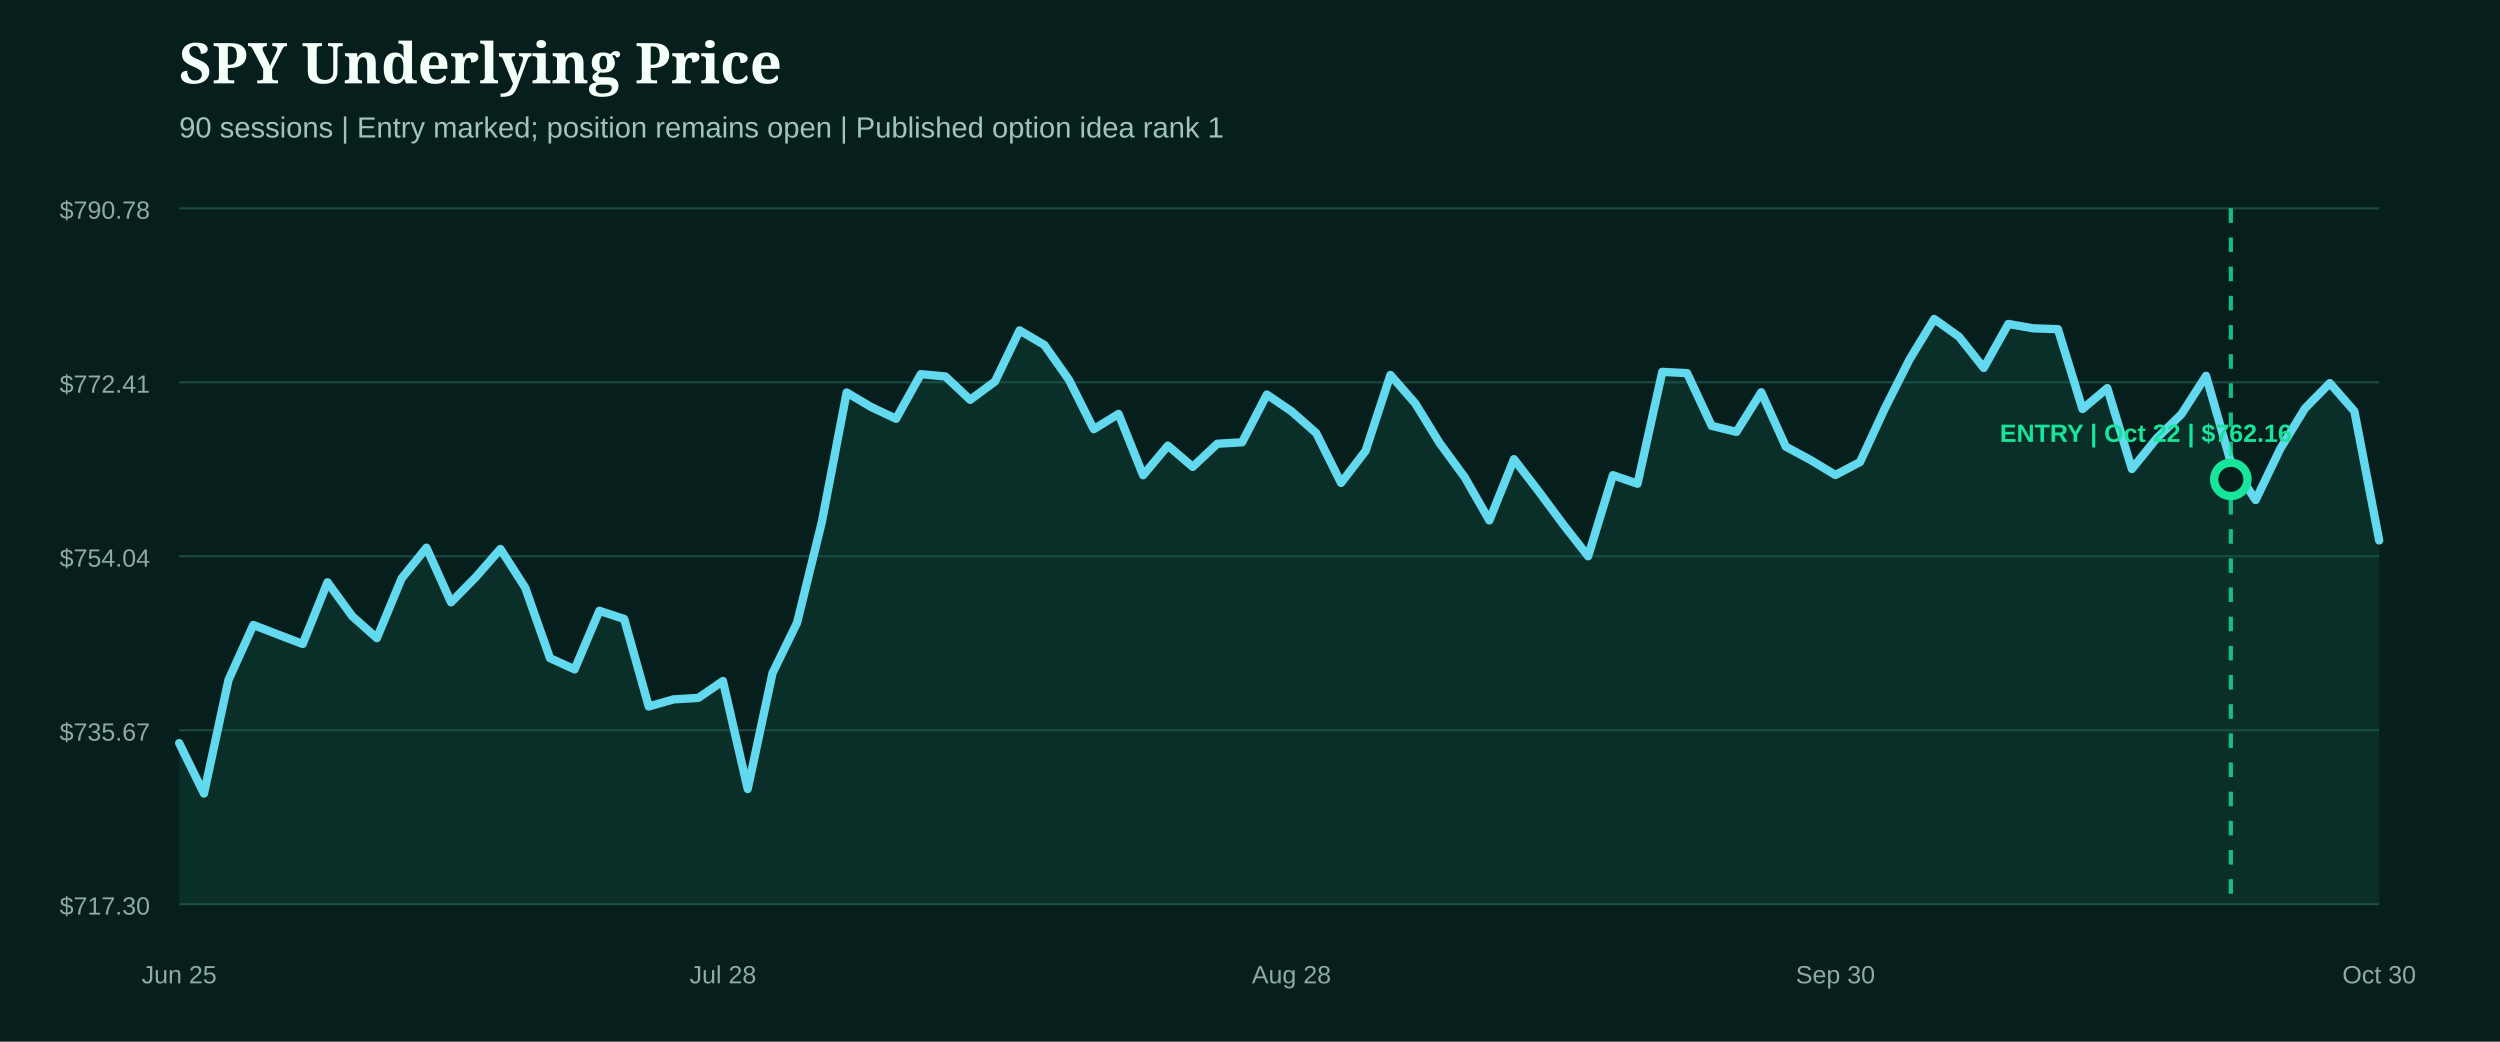
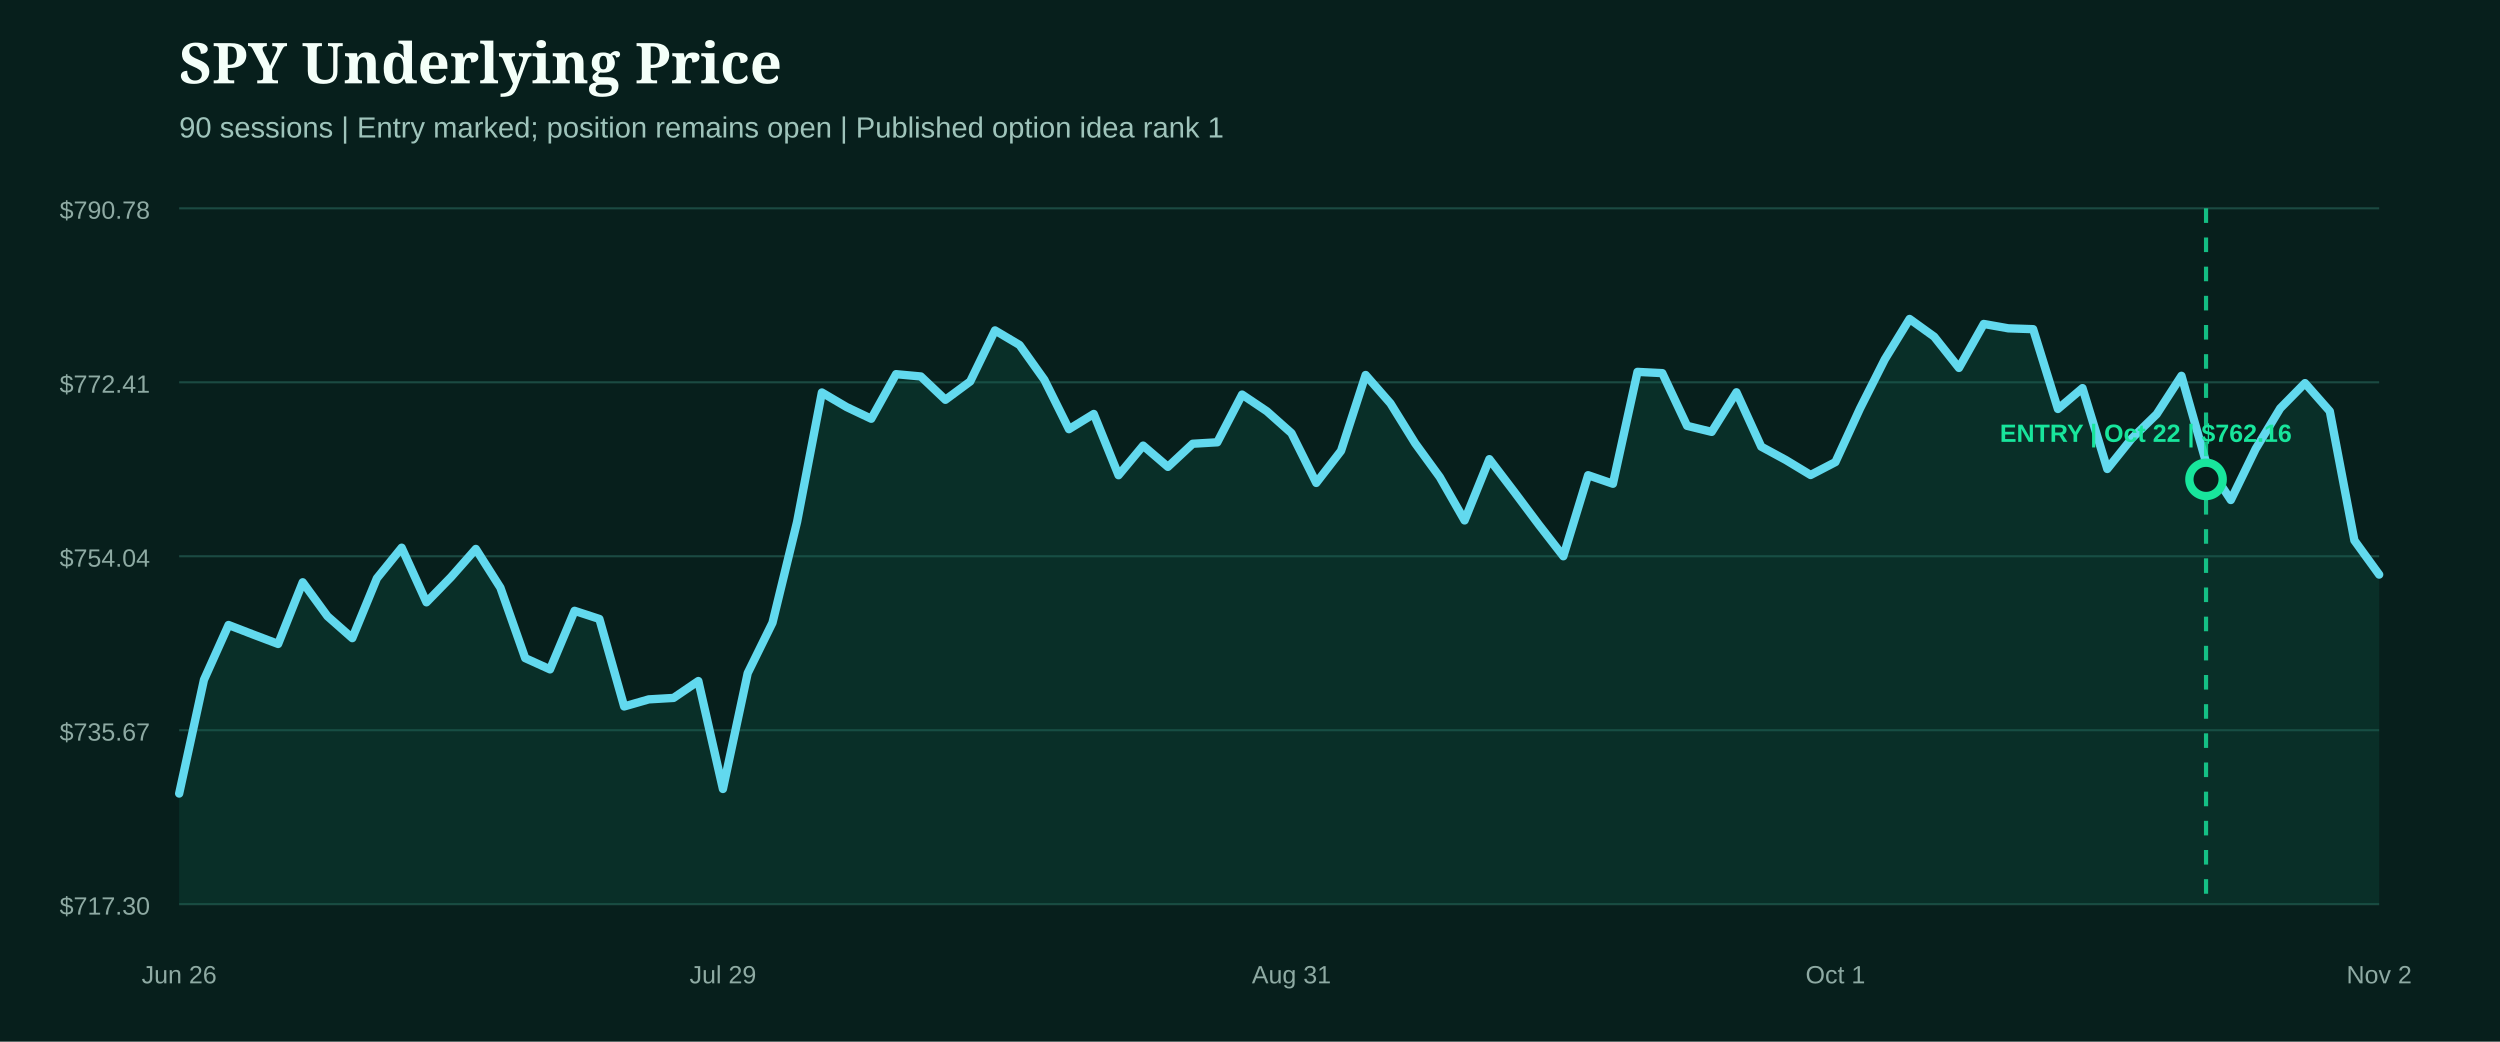
<svg xmlns="http://www.w3.org/2000/svg" width="1200" height="500" viewBox="0 0 1200 500" role="img" aria-label="SPY underlying price from entry">
  <rect width="1200" height="500" fill="#071f1c" />
  <style>.head{fill:#f4fff9;font:800 27px Georgia,serif}.sub{fill:#9fc4bb;font:14px Arial,sans-serif}.axis{fill:#8eaaa3;font:12px Arial,sans-serif}.marker{font:800 12px Arial,sans-serif}</style>
  <text x="86" y="40" class="head">SPY Underlying Price</text>
  <text x="86" y="66" class="sub">90 sessions | Entry marked; position remains open | Published option idea rank 1</text>
  <line x1="86" x2="1142" y1="100.0" y2="100.0" stroke="#1b4a42" stroke-width="1" />
  <text x="72" y="105.0" text-anchor="end" class="axis">$790.78</text>
  <line x1="86" x2="1142" y1="183.5" y2="183.5" stroke="#1b4a42" stroke-width="1" />
  <text x="72" y="188.5" text-anchor="end" class="axis">$772.41</text>
  <line x1="86" x2="1142" y1="267.0" y2="267.0" stroke="#1b4a42" stroke-width="1" />
  <text x="72" y="272.0" text-anchor="end" class="axis">$754.04</text>
  <line x1="86" x2="1142" y1="350.5" y2="350.5" stroke="#1b4a42" stroke-width="1" />
  <text x="72" y="355.5" text-anchor="end" class="axis">$735.67</text>
  <line x1="86" x2="1142" y1="434.0" y2="434.0" stroke="#1b4a42" stroke-width="1" />
  <text x="72" y="439.0" text-anchor="end" class="axis">$717.30</text>
-   <path d="M86.0,356.7 L97.9,380.9 L109.7,326.3 L121.6,300.0 L133.5,304.6 L145.3,309.1 L157.2,279.5 L169.1,295.8 L180.9,306.3 L192.8,277.6 L204.7,262.9 L216.5,289.1 L228.4,277.0 L240.2,263.5 L252.1,282.1 L264.0,315.9 L275.8,321.3 L287.7,293.2 L299.6,297.1 L311.4,339.1 L323.3,335.7 L335.2,335.0 L347.0,326.9 L358.9,378.7 L370.8,323.1 L382.6,298.9 L394.5,250.5 L406.4,188.4 L418.2,195.4 L430.1,201.0 L442.0,179.6 L453.8,180.7 L465.7,191.9 L477.6,183.1 L489.4,158.6 L501.3,165.6 L513.1,182.3 L525.0,206.0 L536.9,198.7 L548.7,228.1 L560.6,213.9 L572.5,224.1 L584.3,213.0 L596.2,212.3 L608.1,189.4 L619.9,197.4 L631.8,207.9 L643.7,231.8 L655.5,216.4 L667.4,180.0 L679.3,193.6 L691.1,212.8 L703.0,229.0 L714.9,249.8 L726.7,220.4 L738.6,235.9 L750.4,251.8 L762.3,267.0 L774.2,228.1 L786.0,232.2 L797.9,178.5 L809.8,179.1 L821.6,204.4 L833.5,207.3 L845.4,188.3 L857.2,214.4 L869.1,220.8 L881.0,228.0 L892.8,221.8 L904.7,196.1 L916.6,172.5 L928.4,153.1 L940.3,161.6 L952.2,176.6 L964.0,155.5 L975.9,157.6 L987.8,158.0 L999.6,196.3 L1011.5,186.3 L1023.3,225.1 L1035.2,210.4 L1047.1,198.8 L1058.9,180.4 L1070.8,221.9 L1082.7,240.0 L1094.5,215.5 L1106.4,196.0 L1118.3,183.9 L1130.1,197.4 L1142.0,259.4 L1142.0,434.0 L86.0,434.0 Z" fill="#0f5949" opacity="0.28" />
-   <path d="M86.0,356.7 L97.9,380.9 L109.7,326.3 L121.6,300.0 L133.5,304.6 L145.3,309.1 L157.2,279.5 L169.1,295.8 L180.9,306.3 L192.8,277.6 L204.7,262.9 L216.5,289.1 L228.4,277.0 L240.2,263.5 L252.1,282.1 L264.0,315.9 L275.8,321.3 L287.7,293.2 L299.6,297.1 L311.4,339.1 L323.3,335.7 L335.2,335.0 L347.0,326.9 L358.9,378.7 L370.8,323.1 L382.6,298.9 L394.5,250.5 L406.4,188.4 L418.2,195.4 L430.1,201.0 L442.0,179.6 L453.8,180.7 L465.7,191.9 L477.6,183.1 L489.4,158.6 L501.3,165.6 L513.1,182.3 L525.0,206.0 L536.9,198.7 L548.7,228.1 L560.6,213.9 L572.5,224.1 L584.3,213.0 L596.2,212.3 L608.1,189.4 L619.9,197.4 L631.8,207.9 L643.7,231.8 L655.5,216.4 L667.4,180.0 L679.3,193.6 L691.1,212.8 L703.0,229.0 L714.9,249.8 L726.7,220.4 L738.6,235.9 L750.4,251.8 L762.3,267.0 L774.2,228.1 L786.0,232.2 L797.9,178.5 L809.8,179.1 L821.6,204.4 L833.5,207.3 L845.4,188.3 L857.2,214.4 L869.1,220.8 L881.0,228.0 L892.8,221.8 L904.7,196.1 L916.6,172.5 L928.4,153.1 L940.3,161.6 L952.2,176.6 L964.0,155.5 L975.9,157.6 L987.8,158.0 L999.6,196.3 L1011.5,186.3 L1023.3,225.1 L1035.2,210.4 L1047.1,198.8 L1058.9,180.4 L1070.8,221.9 L1082.7,240.0 L1094.5,215.5 L1106.4,196.0 L1118.3,183.9 L1130.1,197.4 L1142.0,259.4" fill="none" stroke="#62d9ee" stroke-width="4" stroke-linecap="round" stroke-linejoin="round" />
+   <path d="M86.0,380.9 L97.9,326.3 L109.7,300.0 L121.6,304.6 L133.5,309.1 L145.3,279.5 L157.2,295.8 L169.1,306.3 L180.9,277.6 L192.8,262.9 L204.7,289.1 L216.5,277.0 L228.4,263.5 L240.2,282.1 L252.1,315.9 L264.0,321.3 L275.8,293.2 L287.7,297.1 L299.6,339.1 L311.4,335.7 L323.3,335.0 L335.2,326.9 L347.0,378.7 L358.9,323.1 L370.8,298.9 L382.6,250.5 L394.5,188.4 L406.4,195.4 L418.2,201.0 L430.1,179.6 L442.0,180.7 L453.8,191.9 L465.7,183.1 L477.6,158.6 L489.4,165.6 L501.3,182.3 L513.1,206.0 L525.0,198.7 L536.9,228.1 L548.7,213.9 L560.6,224.1 L572.5,213.0 L584.3,212.3 L596.2,189.4 L608.1,197.4 L619.9,207.9 L631.8,231.8 L643.7,216.4 L655.5,180.0 L667.4,193.6 L679.3,212.8 L691.1,229.0 L703.0,249.8 L714.9,220.4 L726.7,235.9 L738.6,251.8 L750.4,267.0 L762.3,228.1 L774.2,232.2 L786.0,178.5 L797.9,179.1 L809.8,204.4 L821.6,207.3 L833.5,188.3 L845.4,214.4 L857.2,220.8 L869.1,228.0 L881.0,221.8 L892.8,196.1 L904.7,172.5 L916.6,153.1 L928.4,161.6 L940.3,176.6 L952.2,155.5 L964.0,157.6 L975.9,158.0 L987.8,196.3 L999.6,186.3 L1011.5,225.1 L1023.3,210.4 L1035.2,198.8 L1047.1,180.4 L1058.9,221.9 L1070.8,240.0 L1082.7,215.5 L1094.5,196.0 L1106.4,183.9 L1118.3,197.4 L1130.1,259.4 L1142.0,275.8 L1142.0,434.0 L86.0,434.0 Z" fill="#0f5949" opacity="0.28" />
+   <path d="M86.0,380.9 L97.9,326.3 L109.7,300.0 L121.6,304.6 L133.5,309.1 L145.3,279.5 L157.2,295.8 L169.1,306.3 L180.9,277.6 L192.8,262.9 L204.7,289.1 L216.5,277.0 L228.4,263.5 L240.2,282.1 L252.1,315.9 L264.0,321.3 L275.8,293.2 L287.7,297.1 L299.6,339.1 L311.4,335.7 L323.3,335.0 L335.2,326.9 L347.0,378.7 L358.9,323.1 L370.8,298.9 L382.6,250.5 L394.5,188.4 L406.4,195.4 L418.2,201.0 L430.1,179.6 L442.0,180.7 L453.8,191.9 L465.7,183.1 L477.6,158.6 L489.4,165.6 L501.3,182.3 L513.1,206.0 L525.0,198.7 L536.9,228.1 L548.7,213.9 L560.6,224.1 L572.5,213.0 L584.3,212.3 L596.2,189.4 L608.1,197.4 L619.9,207.9 L631.8,231.8 L643.7,216.4 L655.5,180.0 L667.4,193.6 L679.3,212.8 L691.1,229.0 L703.0,249.8 L714.9,220.4 L726.7,235.9 L738.6,251.8 L750.4,267.0 L762.3,228.1 L774.2,232.2 L786.0,178.5 L797.9,179.1 L809.8,204.4 L821.6,207.3 L833.5,188.3 L845.4,214.4 L857.2,220.8 L869.1,228.0 L881.0,221.8 L892.8,196.1 L904.7,172.5 L916.6,153.1 L928.4,161.6 L940.3,176.6 L952.2,155.5 L964.0,157.6 L975.9,158.0 L987.8,196.3 L999.6,186.3 L1011.5,225.1 L1023.3,210.4 L1035.2,198.8 L1047.1,180.4 L1058.9,221.9 L1070.8,240.0 L1082.7,215.5 L1094.5,196.0 L1106.4,183.9 L1118.3,197.4 L1130.1,259.4 L1142.0,275.8" fill="none" stroke="#62d9ee" stroke-width="4" stroke-linecap="round" stroke-linejoin="round" />
  <g>
-     <line x1="1070.8" x2="1070.8" y1="100" y2="434" stroke="#18e59c" stroke-width="2" stroke-dasharray="7 7" opacity="0.8" />
-     <circle cx="1070.8" cy="230.1" r="8" fill="#071f1c" stroke="#18e59c" stroke-width="4" />
+     <line x1="1058.9" x2="1058.9" y1="100" y2="434" stroke="#18e59c" stroke-width="2" stroke-dasharray="7 7" opacity="0.8" />
+     <circle cx="1058.9" cy="230.1" r="8" fill="#071f1c" stroke="#18e59c" stroke-width="4" />
    <text x="1030.0" y="212.1" text-anchor="middle" class="marker" fill="#18e59c">ENTRY | Oct 22 | $762.16</text>
  </g>
-   <text x="86.0" y="472" text-anchor="middle" class="axis">Jun 25</text>
-   <text x="347.0" y="472" text-anchor="middle" class="axis">Jul 28</text>
-   <text x="619.9" y="472" text-anchor="middle" class="axis">Aug 28</text>
-   <text x="881.0" y="472" text-anchor="middle" class="axis">Sep 30</text>
-   <text x="1142.0" y="472" text-anchor="middle" class="axis">Oct 30</text>
+   <text x="86.0" y="472" text-anchor="middle" class="axis">Jun 26</text>
+   <text x="347.0" y="472" text-anchor="middle" class="axis">Jul 29</text>
+   <text x="619.9" y="472" text-anchor="middle" class="axis">Aug 31</text>
+   <text x="881.0" y="472" text-anchor="middle" class="axis">Oct 1</text>
+   <text x="1142.0" y="472" text-anchor="middle" class="axis">Nov 2</text>
</svg>
